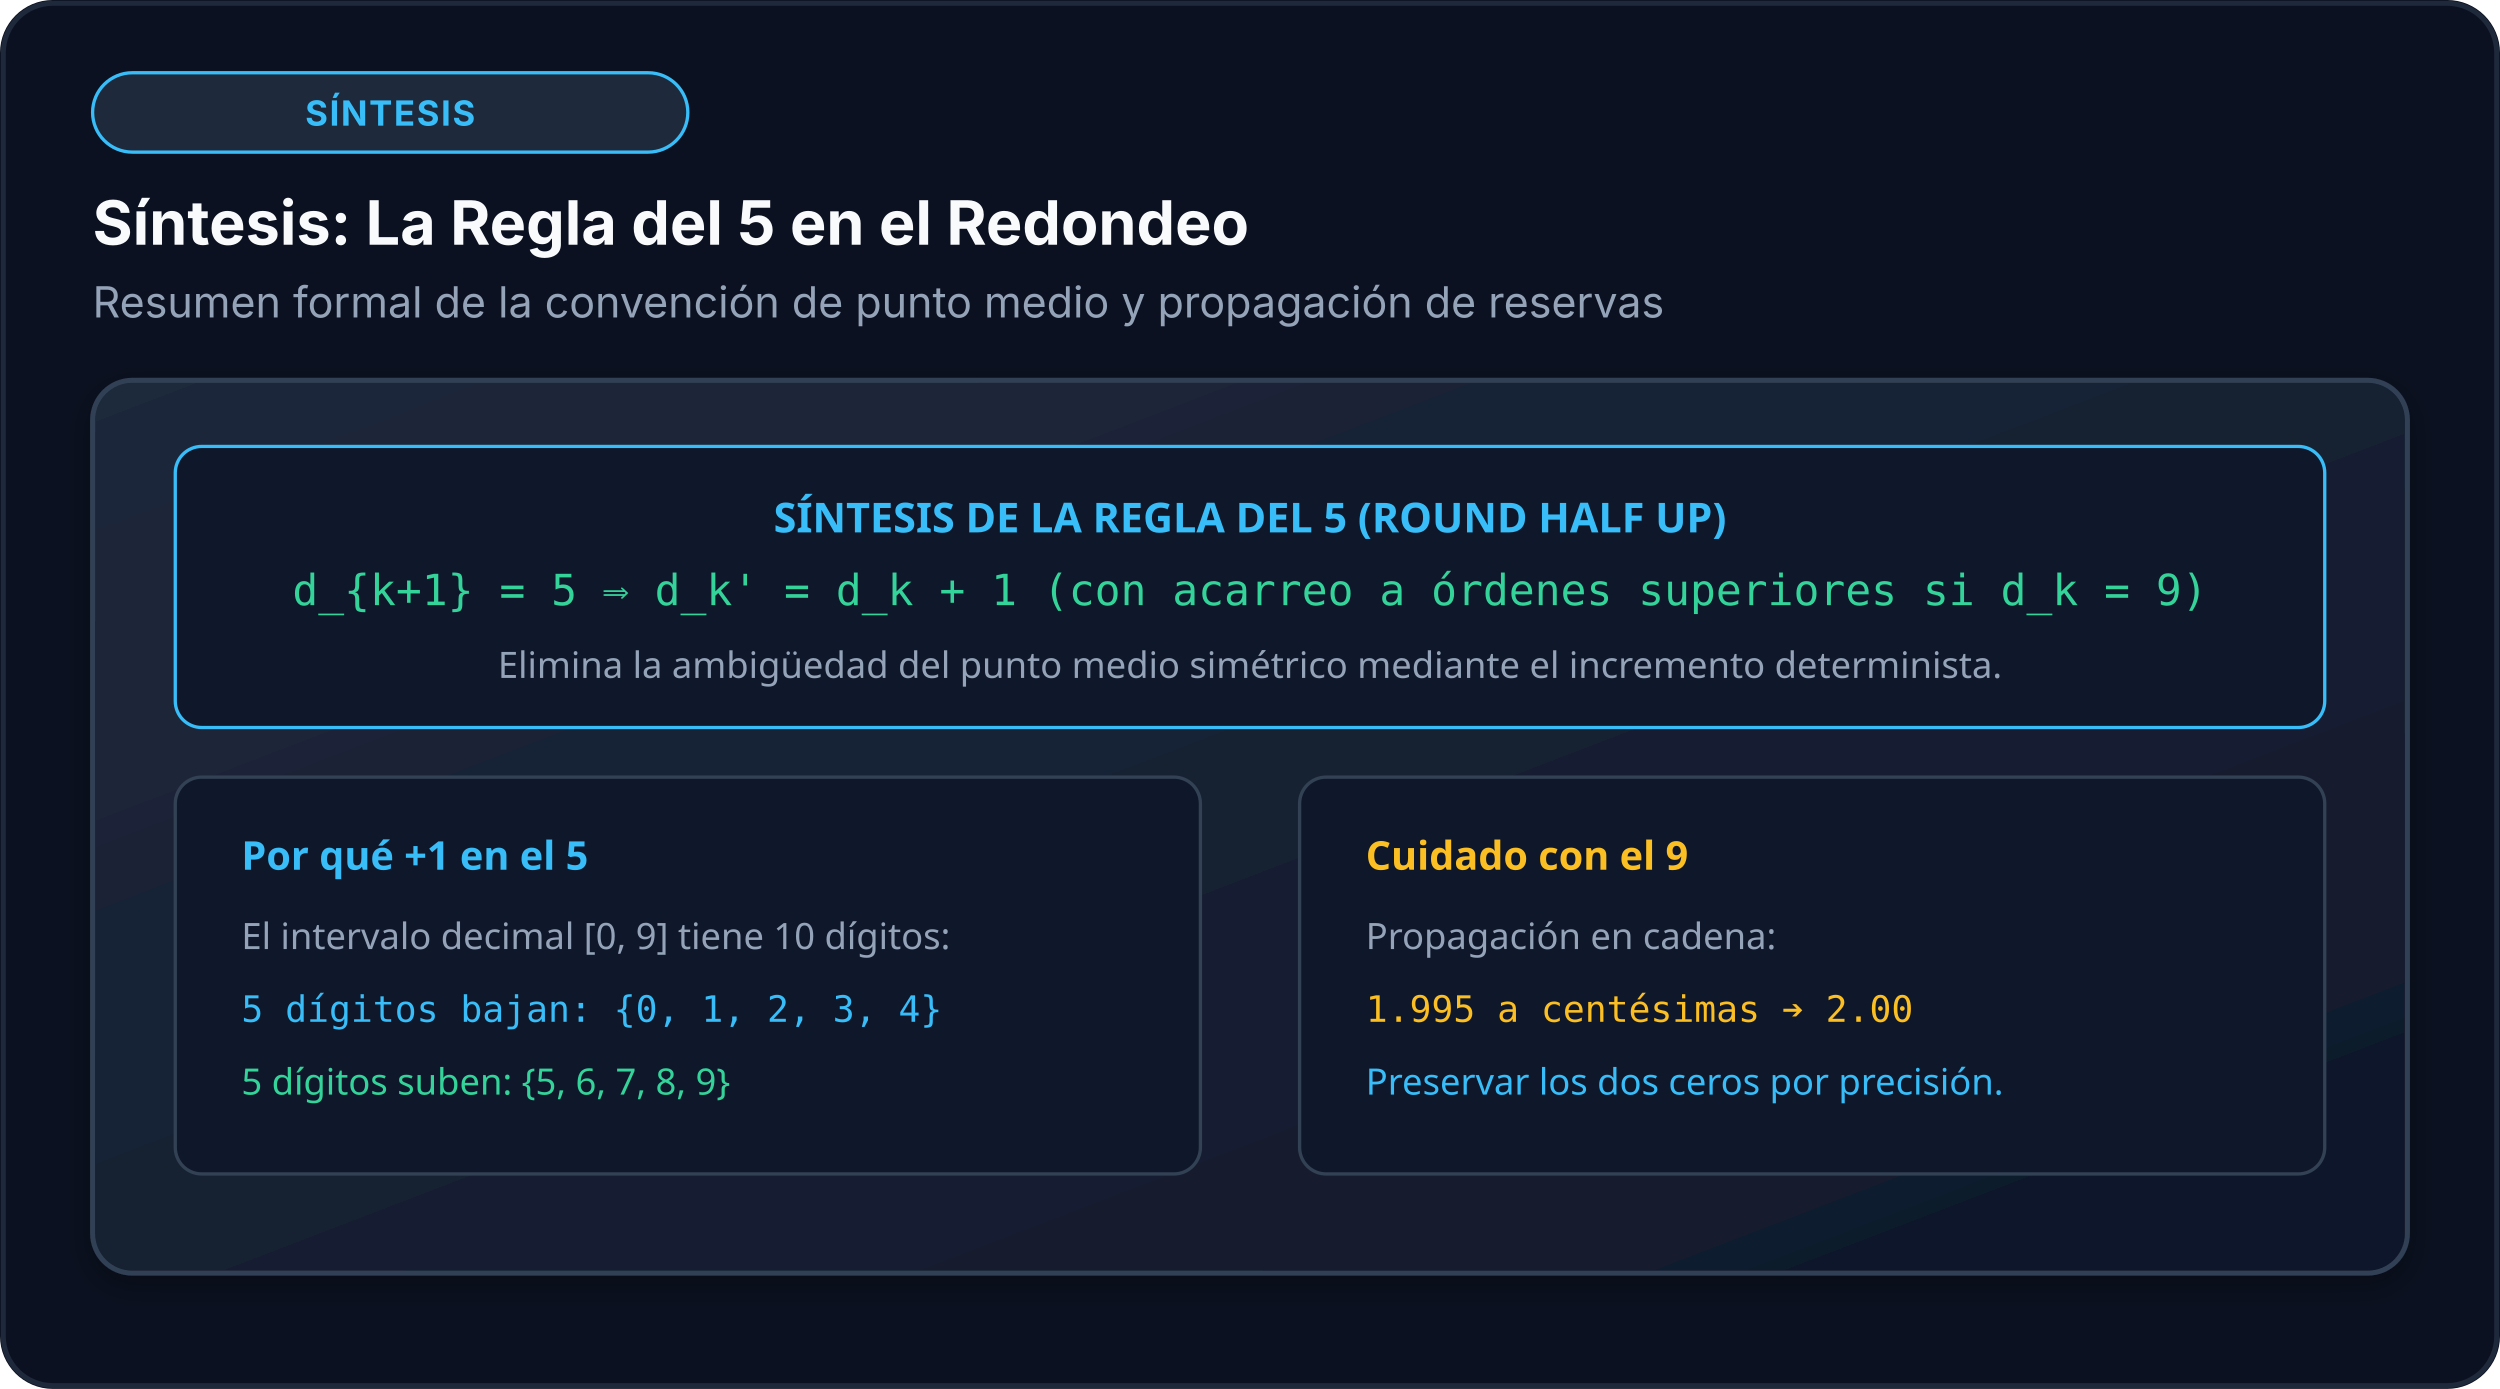
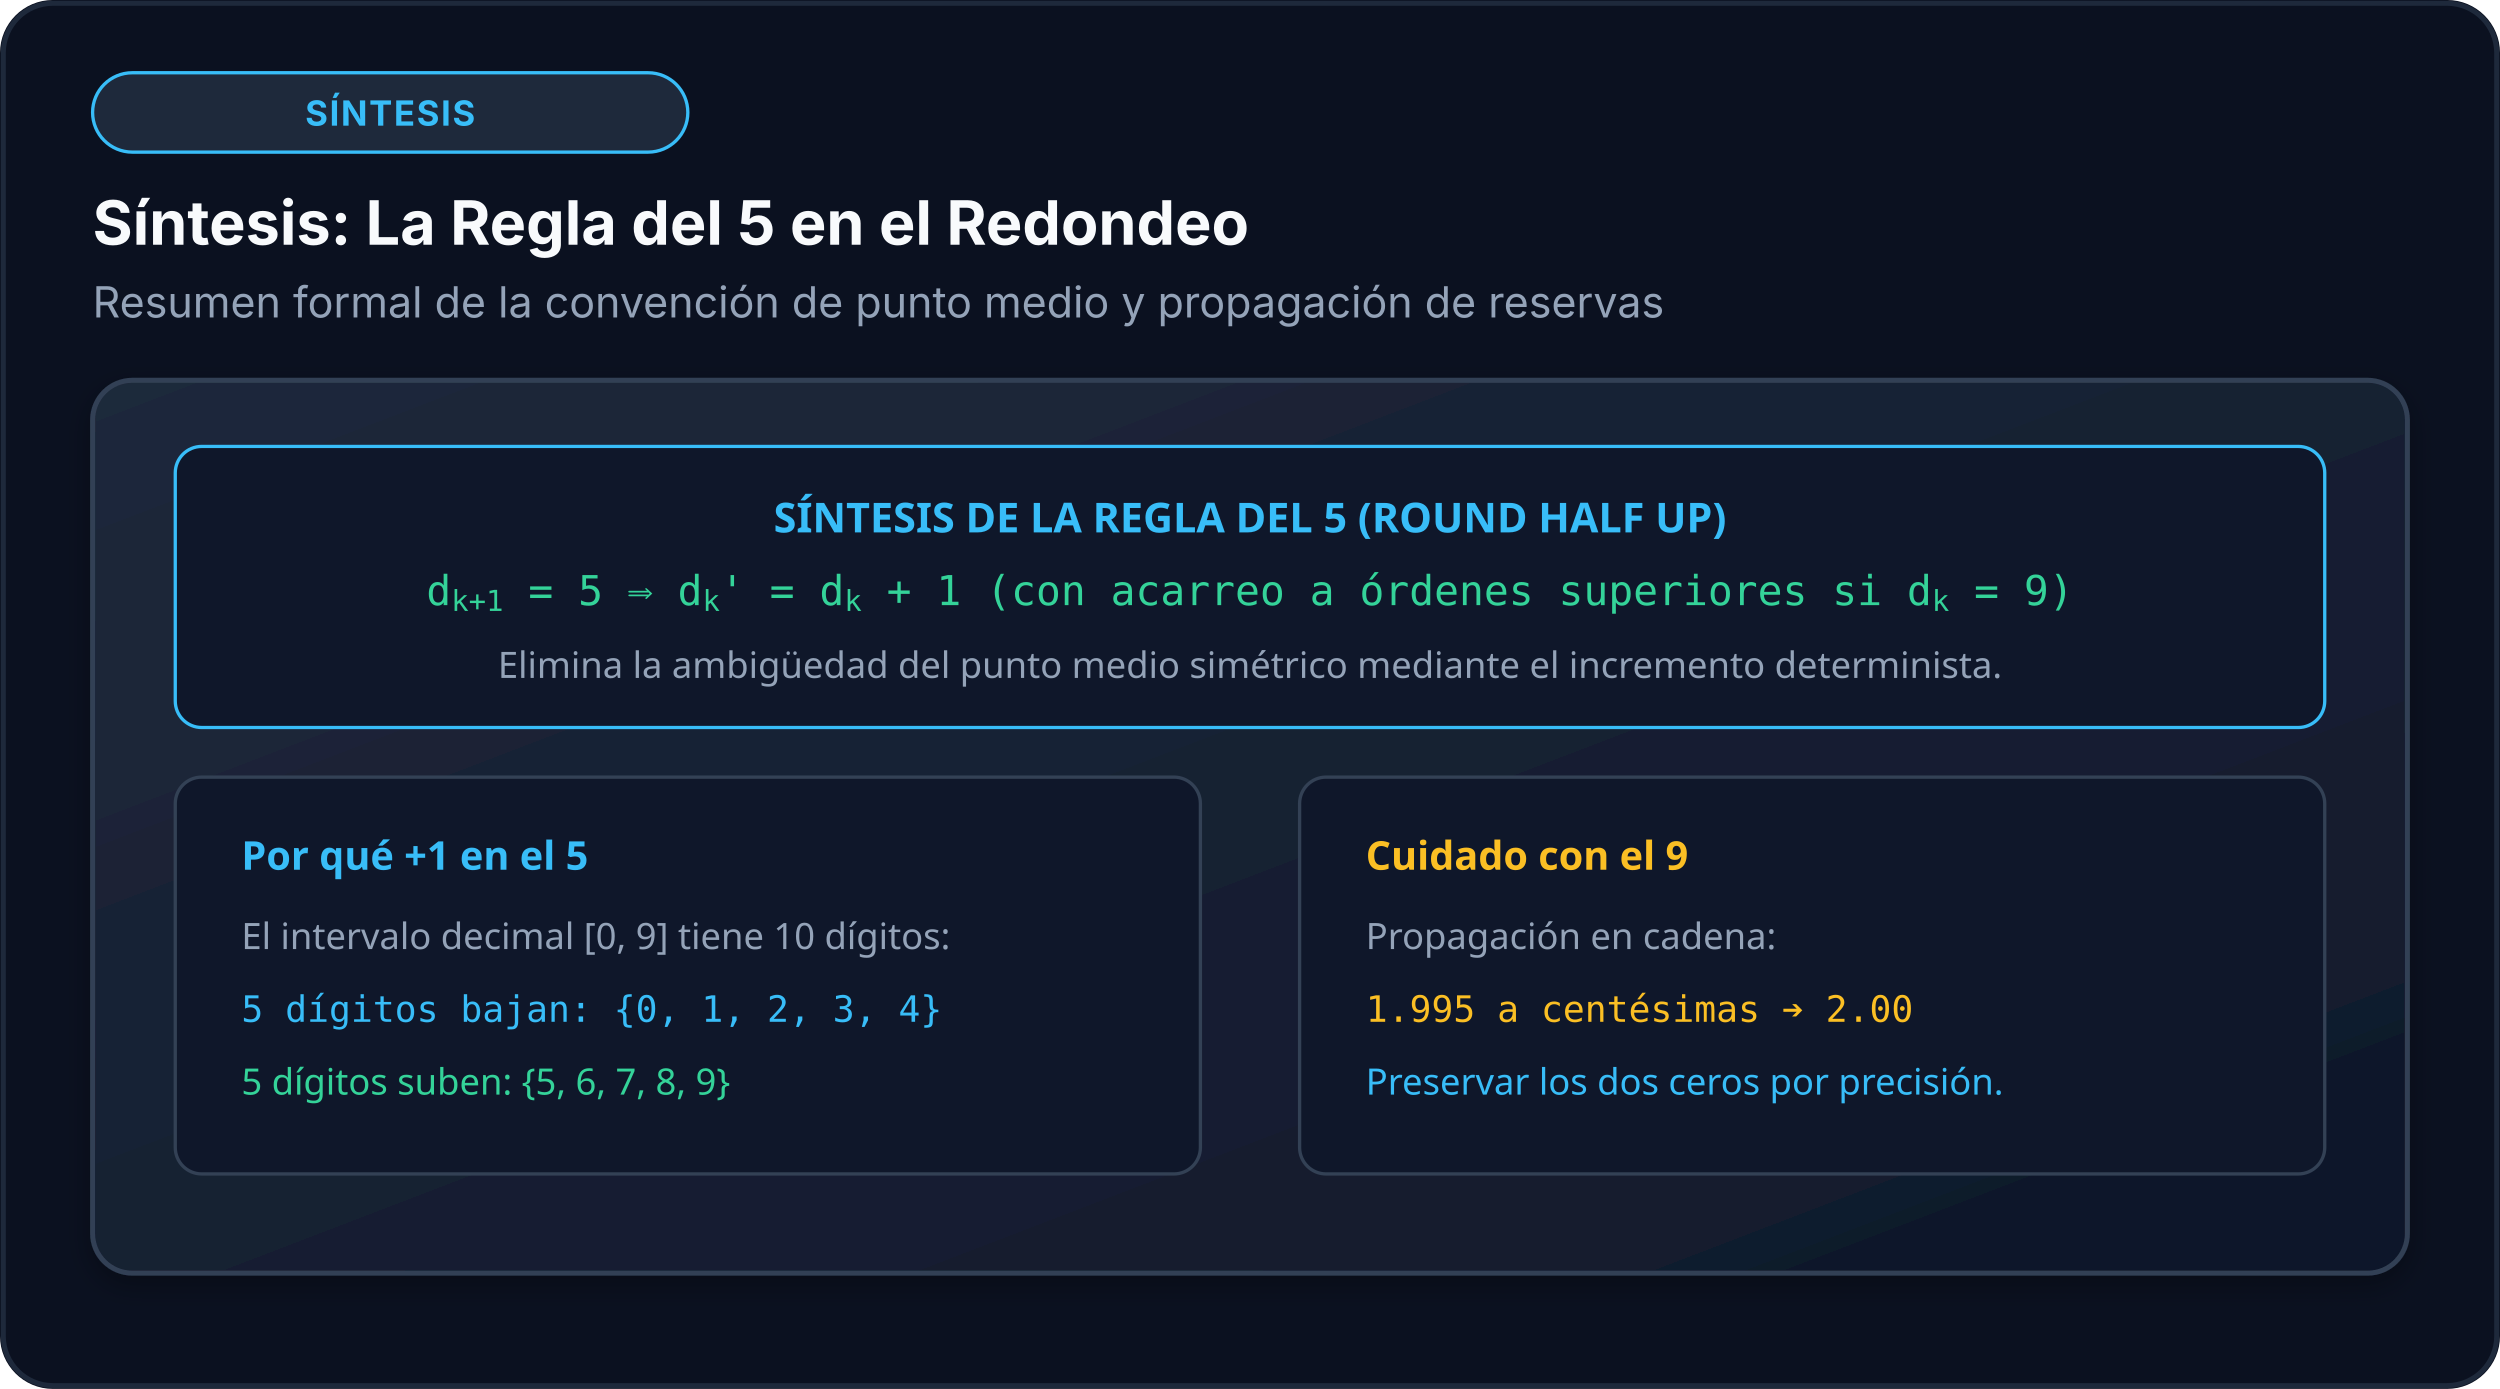
<svg xmlns="http://www.w3.org/2000/svg" viewBox="0 0 756 420" width="100%" height="100%">
  <defs>
    <linearGradient id="cardGrad" x1="0%" y1="0%" x2="100%" y2="100%">
      <stop offset="0%" stop-color="#1e293b" />
      <stop offset="100%" stop-color="#0f172a" />
    </linearGradient>
    <filter id="shadow" x="-4%" y="-4%" width="108%" height="112%">
      <feDropShadow dx="0" dy="3" stdDeviation="4" flood-color="#000000" flood-opacity="0.3" />
    </filter>
  </defs>
  <rect width="756" height="420" rx="16" fill="#0b1120" />
  <rect x="1" y="1" width="754" height="418" rx="15" fill="none" stroke="#1e293b" stroke-width="1.5" />
  <g transform="translate(28, 22)">
    <rect x="0" y="0" width="180" height="24" rx="12" fill="#1e293b" stroke="#38bdf8" stroke-width="1" />
    <text x="90" y="16" fill="#38bdf8" font-family="system-ui, -apple-system, sans-serif" font-size="10.5" font-weight="700" text-anchor="middle" letter-spacing="0.5">SÍNTESIS</text>
    <text x="0" y="52" fill="#f8fafc" font-family="system-ui, -apple-system, sans-serif" font-size="18.5" font-weight="700">Síntesis: La Regla del 5 en el Redondeo</text>
    <text x="0" y="74" fill="#94a3b8" font-family="system-ui, -apple-system, sans-serif" font-size="13">Resumen formal de la convención de punto medio y propagación de reservas</text>
  </g>
  <g transform="translate(28, 115)">
    <rect width="700" height="270" rx="12" fill="url(#cardGrad)" stroke="#334155" stroke-width="1.5" filter="url(#shadow)" />
    <g transform="translate(25, 20)">
      <rect width="650" height="85" rx="8" fill="#0f172a" stroke="#38bdf8" />
      <text x="325" y="26" fill="#38bdf8" font-family="system-ui, sans-serif" font-size="12.5" font-weight="700" text-anchor="middle">SÍNTESIS DE LA REGLA DEL 5 (ROUND HALF UP)</text>
-       <text x="325" y="48" fill="#34d399" font-family="monospace" font-size="13" text-anchor="middle">d_{k+1} = 5  ⟹  d_k' = d_k + 1  (con acarreo a órdenes superiores si d_k = 9)</text>
+       <text x="325" y="48" fill="#34d399" font-family="monospace" font-size="12.5" text-anchor="middle">d<tspan baseline-shift="sub" font-size="70%">k+1</tspan> = 5  ⟹  d<tspan baseline-shift="sub" font-size="70%">k</tspan>' = d<tspan baseline-shift="sub" font-size="70%">k</tspan> + 1  (con acarreo a órdenes superiores si d<tspan baseline-shift="sub" font-size="70%">k</tspan> = 9)</text>
      <text x="325" y="70" fill="#94a3b8" font-family="system-ui, sans-serif" font-size="11" text-anchor="middle">Elimina la ambigüedad del punto medio simétrico mediante el incremento determinista.</text>
    </g>
    <g transform="translate(25, 120)">
      <rect width="310" height="120" rx="8" fill="#0f172a" stroke="#334155" />
      <text x="20" y="28" fill="#38bdf8" font-family="system-ui, sans-serif" font-size="12" font-weight="700">Por qué +1 en el 5</text>
      <text x="20" y="52" fill="#94a3b8" font-family="system-ui, sans-serif" font-size="11">El intervalo decimal [0, 9] tiene 10 dígitos:</text>
      <text x="20" y="74" fill="#38bdf8" font-family="monospace" font-size="11">5 dígitos bajan: {0, 1, 2, 3, 4}</text>
      <text x="20" y="96" fill="#34d399" font-family="system-ui, sans-serif" font-size="11">5 dígitos suben: {5, 6, 7, 8, 9}</text>
    </g>
    <g transform="translate(365, 120)">
      <rect width="310" height="120" rx="8" fill="#0f172a" stroke="#334155" />
      <text x="20" y="28" fill="#fbbf24" font-family="system-ui, sans-serif" font-size="12" font-weight="700">Cuidado con el 9</text>
      <text x="20" y="52" fill="#94a3b8" font-family="system-ui, sans-serif" font-size="11">Propagación en cadena:</text>
      <text x="20" y="74" fill="#fbbf24" font-family="monospace" font-size="11">1.995 a centésimas ➔ 2.00</text>
      <text x="20" y="96" fill="#38bdf8" font-family="system-ui, sans-serif" font-size="11">Preservar los dos ceros por precisión.</text>
    </g>
  </g>
</svg>
